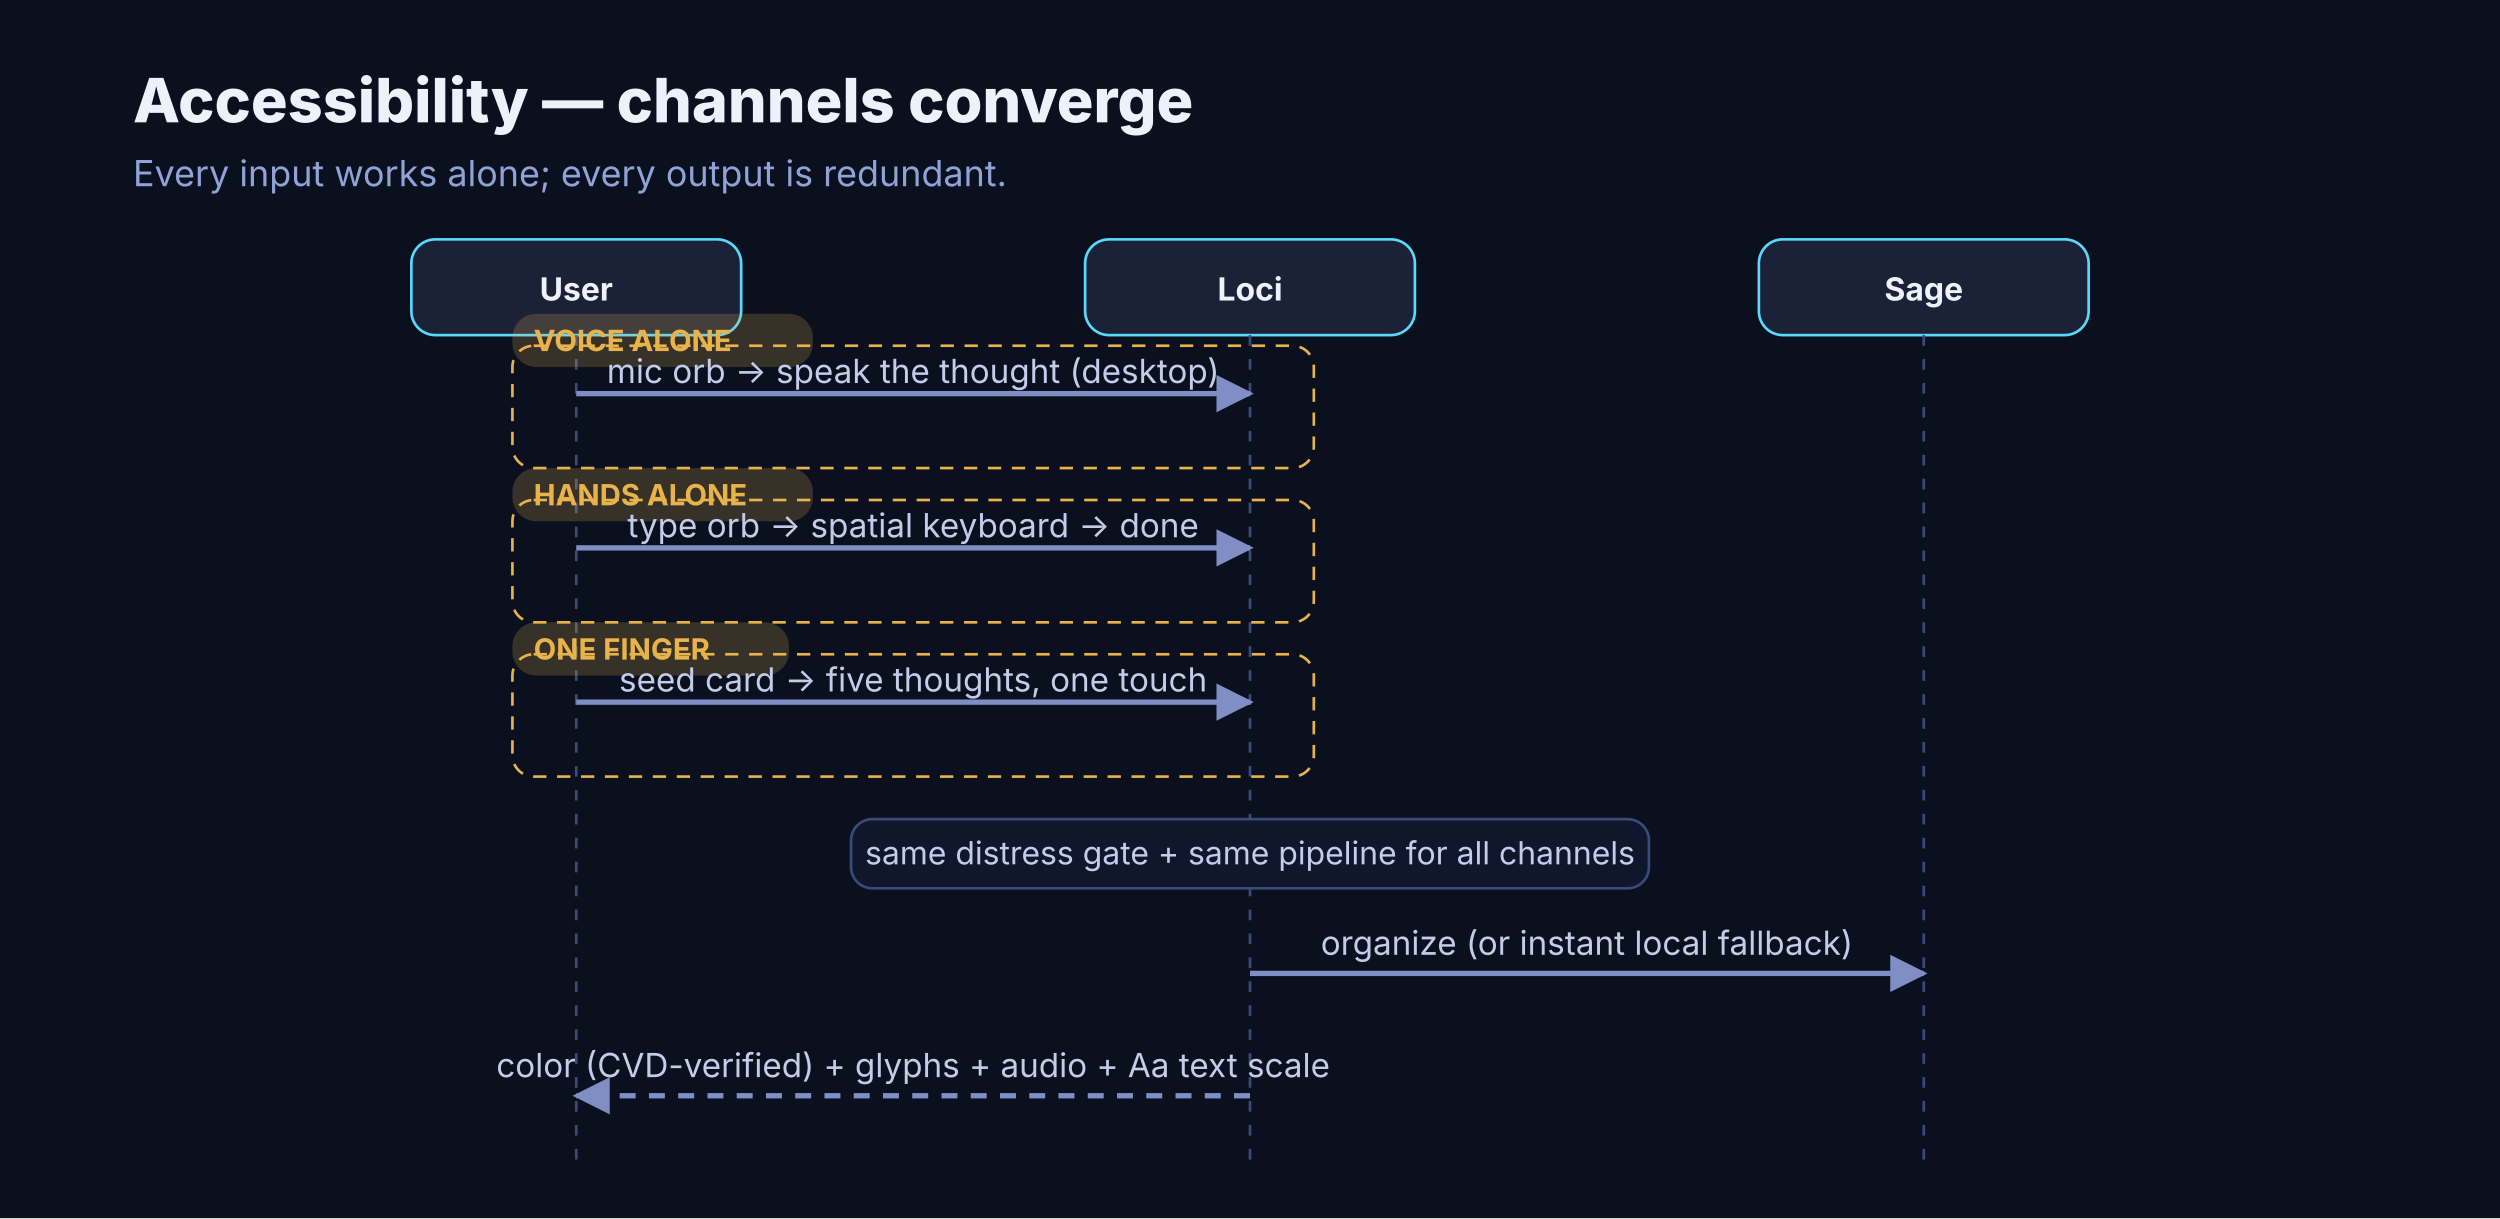
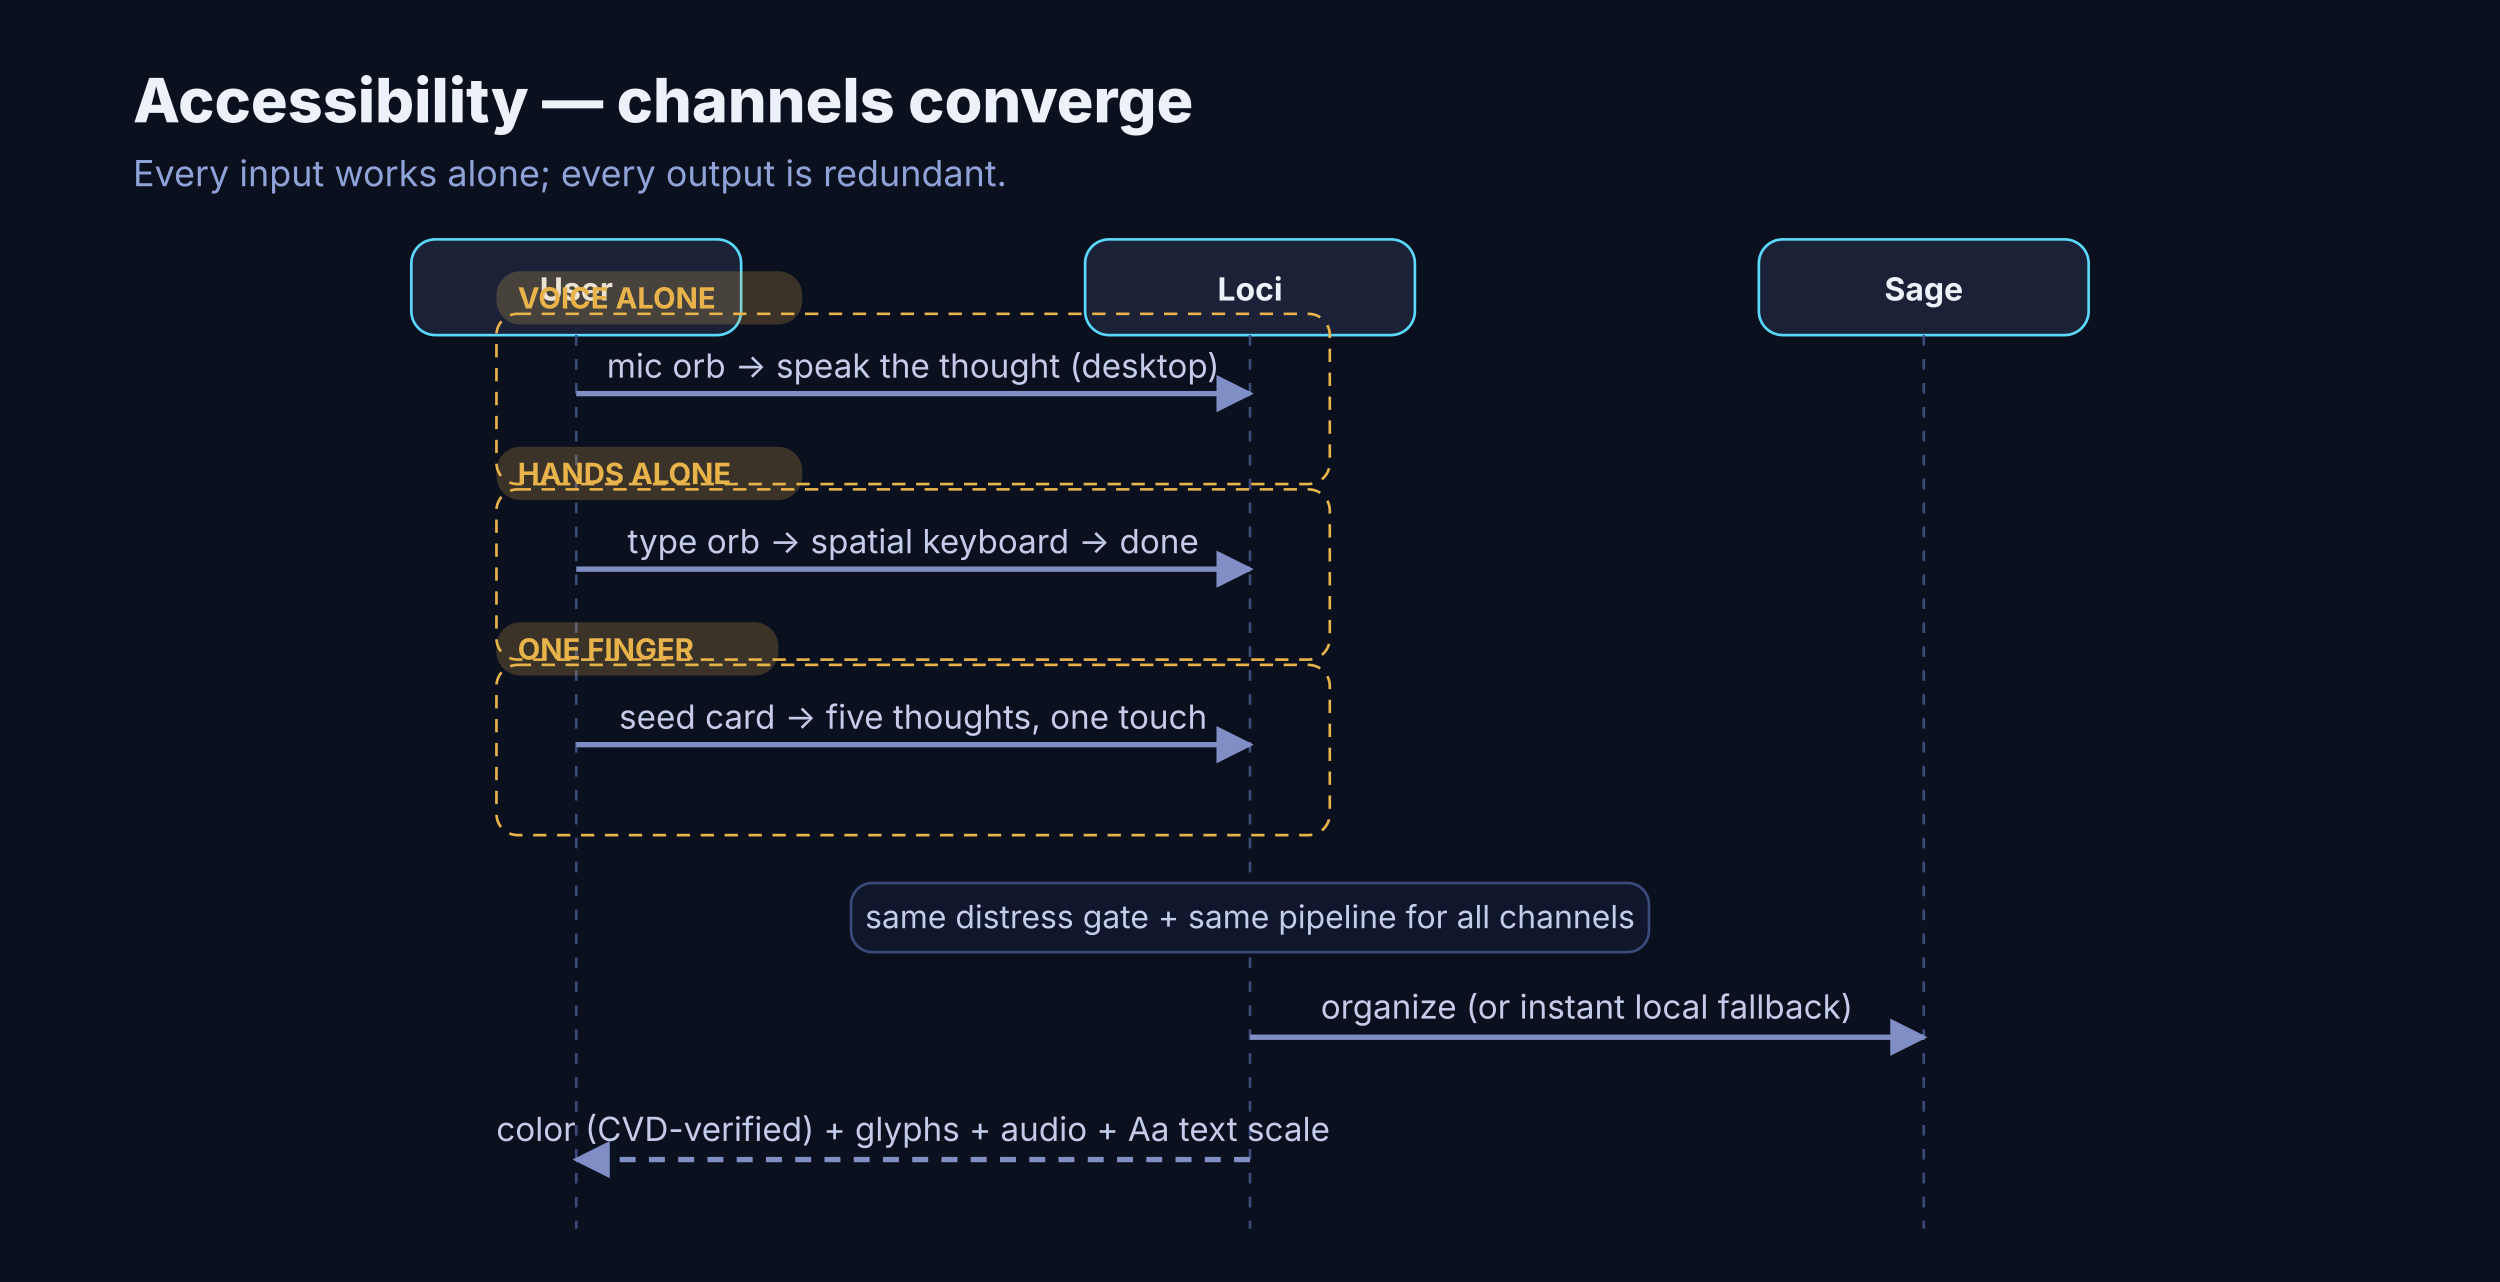
- <svg xmlns="http://www.w3.org/2000/svg" width="940" height="458" viewBox="0 0 940 458" font-family="Inter, system-ui, sans-serif">
+ <svg xmlns="http://www.w3.org/2000/svg" width="940" height="482" viewBox="0 0 940 482" font-family="Inter, system-ui, sans-serif">
  <defs>
    <marker id="arr" viewBox="0 0 10 10" refX="9" refY="5" markerWidth="7" markerHeight="7" orient="auto-start-reverse">
      <path d="M0,0 L10,5 L0,10 z" fill="#7f8ec4" />
    </marker>
  </defs>
-   <rect width="940" height="458" fill="#0b101f" />
+   <rect width="940" height="482" fill="#0b101f" />
  <text x="50" y="46" font-size="23" font-weight="800" fill="#EDF1FA">Accessibility — channels converge</text>
  <text x="50" y="70" font-size="13.5" fill="#8fa3d8">Every input works alone; every output is redundant.</text>
-   <rect width="940" height="458" fill="#0b101f" />
+   <rect width="940" height="482" fill="#0b101f" />
  <text x="50" y="46" font-size="23" font-weight="800" fill="#EDF1FA">Accessibility — channels converge</text>
  <text x="50" y="70" font-size="13.5" fill="#8fa3d8">Every input works alone; every output is redundant.</text>
  <rect x="154.667" y="90" width="124" height="36" rx="9" fill="#1b2238" stroke="#5bd9fd" />
  <text x="216.667" y="113" font-size="12" font-weight="700" fill="#EDF1FA" text-anchor="middle">User</text>
-   <line x1="216.667" y1="126" x2="216.667" y2="438" stroke="#3a4b7a" stroke-dasharray="4 5" />
+   <line x1="216.667" y1="126" x2="216.667" y2="462" stroke="#3a4b7a" stroke-dasharray="4 5" />
  <rect x="408.0" y="90" width="124" height="36" rx="9" fill="#1b2238" stroke="#5bd9fd" />
  <text x="470.0" y="113" font-size="12" font-weight="700" fill="#EDF1FA" text-anchor="middle">Loci</text>
-   <line x1="470.0" y1="126" x2="470.0" y2="438" stroke="#3a4b7a" stroke-dasharray="4 5" />
+   <line x1="470.0" y1="126" x2="470.0" y2="462" stroke="#3a4b7a" stroke-dasharray="4 5" />
  <rect x="661.333" y="90" width="124" height="36" rx="9" fill="#1b2238" stroke="#5bd9fd" />
  <text x="723.333" y="113" font-size="12" font-weight="700" fill="#EDF1FA" text-anchor="middle">Sage</text>
-   <line x1="723.333" y1="126" x2="723.333" y2="438" stroke="#3a4b7a" stroke-dasharray="4 5" />
-   <rect x="192.667" y="130" width="301.333" height="46" rx="8" fill="none" stroke="#e8b34b" stroke-dasharray="5 4" />
-   <rect x="192.667" y="118" width="113" height="20" rx="9" fill="#e8b34b" opacity="0.2" />
-   <text x="200.667" y="132" font-size="11" font-weight="700" fill="#e8b34b">VOICE ALONE</text>
+   <line x1="723.333" y1="126" x2="723.333" y2="462" stroke="#3a4b7a" stroke-dasharray="4 5" />
+   <rect x="186.667" y="118" width="313.333" height="64" rx="8" fill="none" stroke="#e8b34b" stroke-dasharray="5 4" />
+   <rect x="186.667" y="102" width="115" height="20" rx="9" fill="#e8b34b" opacity="0.22" />
+   <text x="194.667" y="116" font-size="11" font-weight="700" fill="#e8b34b">VOICE ALONE</text>
  <line x1="216.667" y1="148" x2="470.0" y2="148" stroke="#7f8ec4" stroke-width="2" marker-end="url(#arr)" />
-   <text x="343.333" y="144" font-size="12.5" fill="#c3cdea" text-anchor="middle">mic orb → speak the thought (desktop)</text>
-   <rect x="192.667" y="188" width="301.333" height="46" rx="8" fill="none" stroke="#e8b34b" stroke-dasharray="5 4" />
-   <rect x="192.667" y="176" width="113" height="20" rx="9" fill="#e8b34b" opacity="0.2" />
-   <text x="200.667" y="190" font-size="11" font-weight="700" fill="#e8b34b">HANDS ALONE</text>
-   <line x1="216.667" y1="206" x2="470.0" y2="206" stroke="#7f8ec4" stroke-width="2" marker-end="url(#arr)" />
-   <text x="343.333" y="202" font-size="12.5" fill="#c3cdea" text-anchor="middle">type orb → spatial keyboard → done</text>
-   <rect x="192.667" y="246" width="301.333" height="46" rx="8" fill="none" stroke="#e8b34b" stroke-dasharray="5 4" />
-   <rect x="192.667" y="234" width="104" height="20" rx="9" fill="#e8b34b" opacity="0.2" />
-   <text x="200.667" y="248" font-size="11" font-weight="700" fill="#e8b34b">ONE FINGER</text>
-   <line x1="216.667" y1="264" x2="470.0" y2="264" stroke="#7f8ec4" stroke-width="2" marker-end="url(#arr)" />
-   <text x="343.333" y="260" font-size="12.5" fill="#c3cdea" text-anchor="middle">seed card → five thoughts, one touch</text>
-   <rect x="320.0" y="308" width="300" height="26" rx="8" fill="#10162b" stroke="#3a4b7a" />
-   <text x="470.0" y="325" font-size="12" fill="#c3cdea" text-anchor="middle">same distress gate + same pipeline for all channels</text>
-   <line x1="470.0" y1="366" x2="723.333" y2="366" stroke="#7f8ec4" stroke-width="2" marker-end="url(#arr)" />
-   <text x="596.667" y="359" font-size="12.5" fill="#c3cdea" text-anchor="middle">organize (or instant local fallback)</text>
-   <line x1="470.0" y1="412" x2="216.667" y2="412" stroke="#7f8ec4" stroke-width="2" stroke-dasharray="6 5" marker-end="url(#arr)" />
-   <text x="343.333" y="405" font-size="12.5" fill="#c3cdea" text-anchor="middle">color (CVD-verified) + glyphs + audio + Aa text scale</text>
+   <text x="343.333" y="142" font-size="12.5" fill="#c3cdea" text-anchor="middle">mic orb → speak the thought (desktop)</text>
+   <rect x="186.667" y="184" width="313.333" height="64" rx="8" fill="none" stroke="#e8b34b" stroke-dasharray="5 4" />
+   <rect x="186.667" y="168" width="115" height="20" rx="9" fill="#e8b34b" opacity="0.22" />
+   <text x="194.667" y="182" font-size="11" font-weight="700" fill="#e8b34b">HANDS ALONE</text>
+   <line x1="216.667" y1="214" x2="470.0" y2="214" stroke="#7f8ec4" stroke-width="2" marker-end="url(#arr)" />
+   <text x="343.333" y="208" font-size="12.5" fill="#c3cdea" text-anchor="middle">type orb → spatial keyboard → done</text>
+   <rect x="186.667" y="250" width="313.333" height="64" rx="8" fill="none" stroke="#e8b34b" stroke-dasharray="5 4" />
+   <rect x="186.667" y="234" width="106" height="20" rx="9" fill="#e8b34b" opacity="0.22" />
+   <text x="194.667" y="248" font-size="11" font-weight="700" fill="#e8b34b">ONE FINGER</text>
+   <line x1="216.667" y1="280" x2="470.0" y2="280" stroke="#7f8ec4" stroke-width="2" marker-end="url(#arr)" />
+   <text x="343.333" y="274" font-size="12.5" fill="#c3cdea" text-anchor="middle">seed card → five thoughts, one touch</text>
+   <rect x="320.0" y="332" width="300" height="26" rx="8" fill="#10162b" stroke="#3a4b7a" />
+   <text x="470.0" y="349" font-size="12" fill="#c3cdea" text-anchor="middle">same distress gate + same pipeline for all channels</text>
+   <line x1="470.0" y1="390" x2="723.333" y2="390" stroke="#7f8ec4" stroke-width="2" marker-end="url(#arr)" />
+   <text x="596.667" y="383" font-size="12.5" fill="#c3cdea" text-anchor="middle">organize (or instant local fallback)</text>
+   <line x1="470.0" y1="436" x2="216.667" y2="436" stroke="#7f8ec4" stroke-width="2" stroke-dasharray="6 5" marker-end="url(#arr)" />
+   <text x="343.333" y="429" font-size="12.5" fill="#c3cdea" text-anchor="middle">color (CVD-verified) + glyphs + audio + Aa text scale</text>
</svg>
